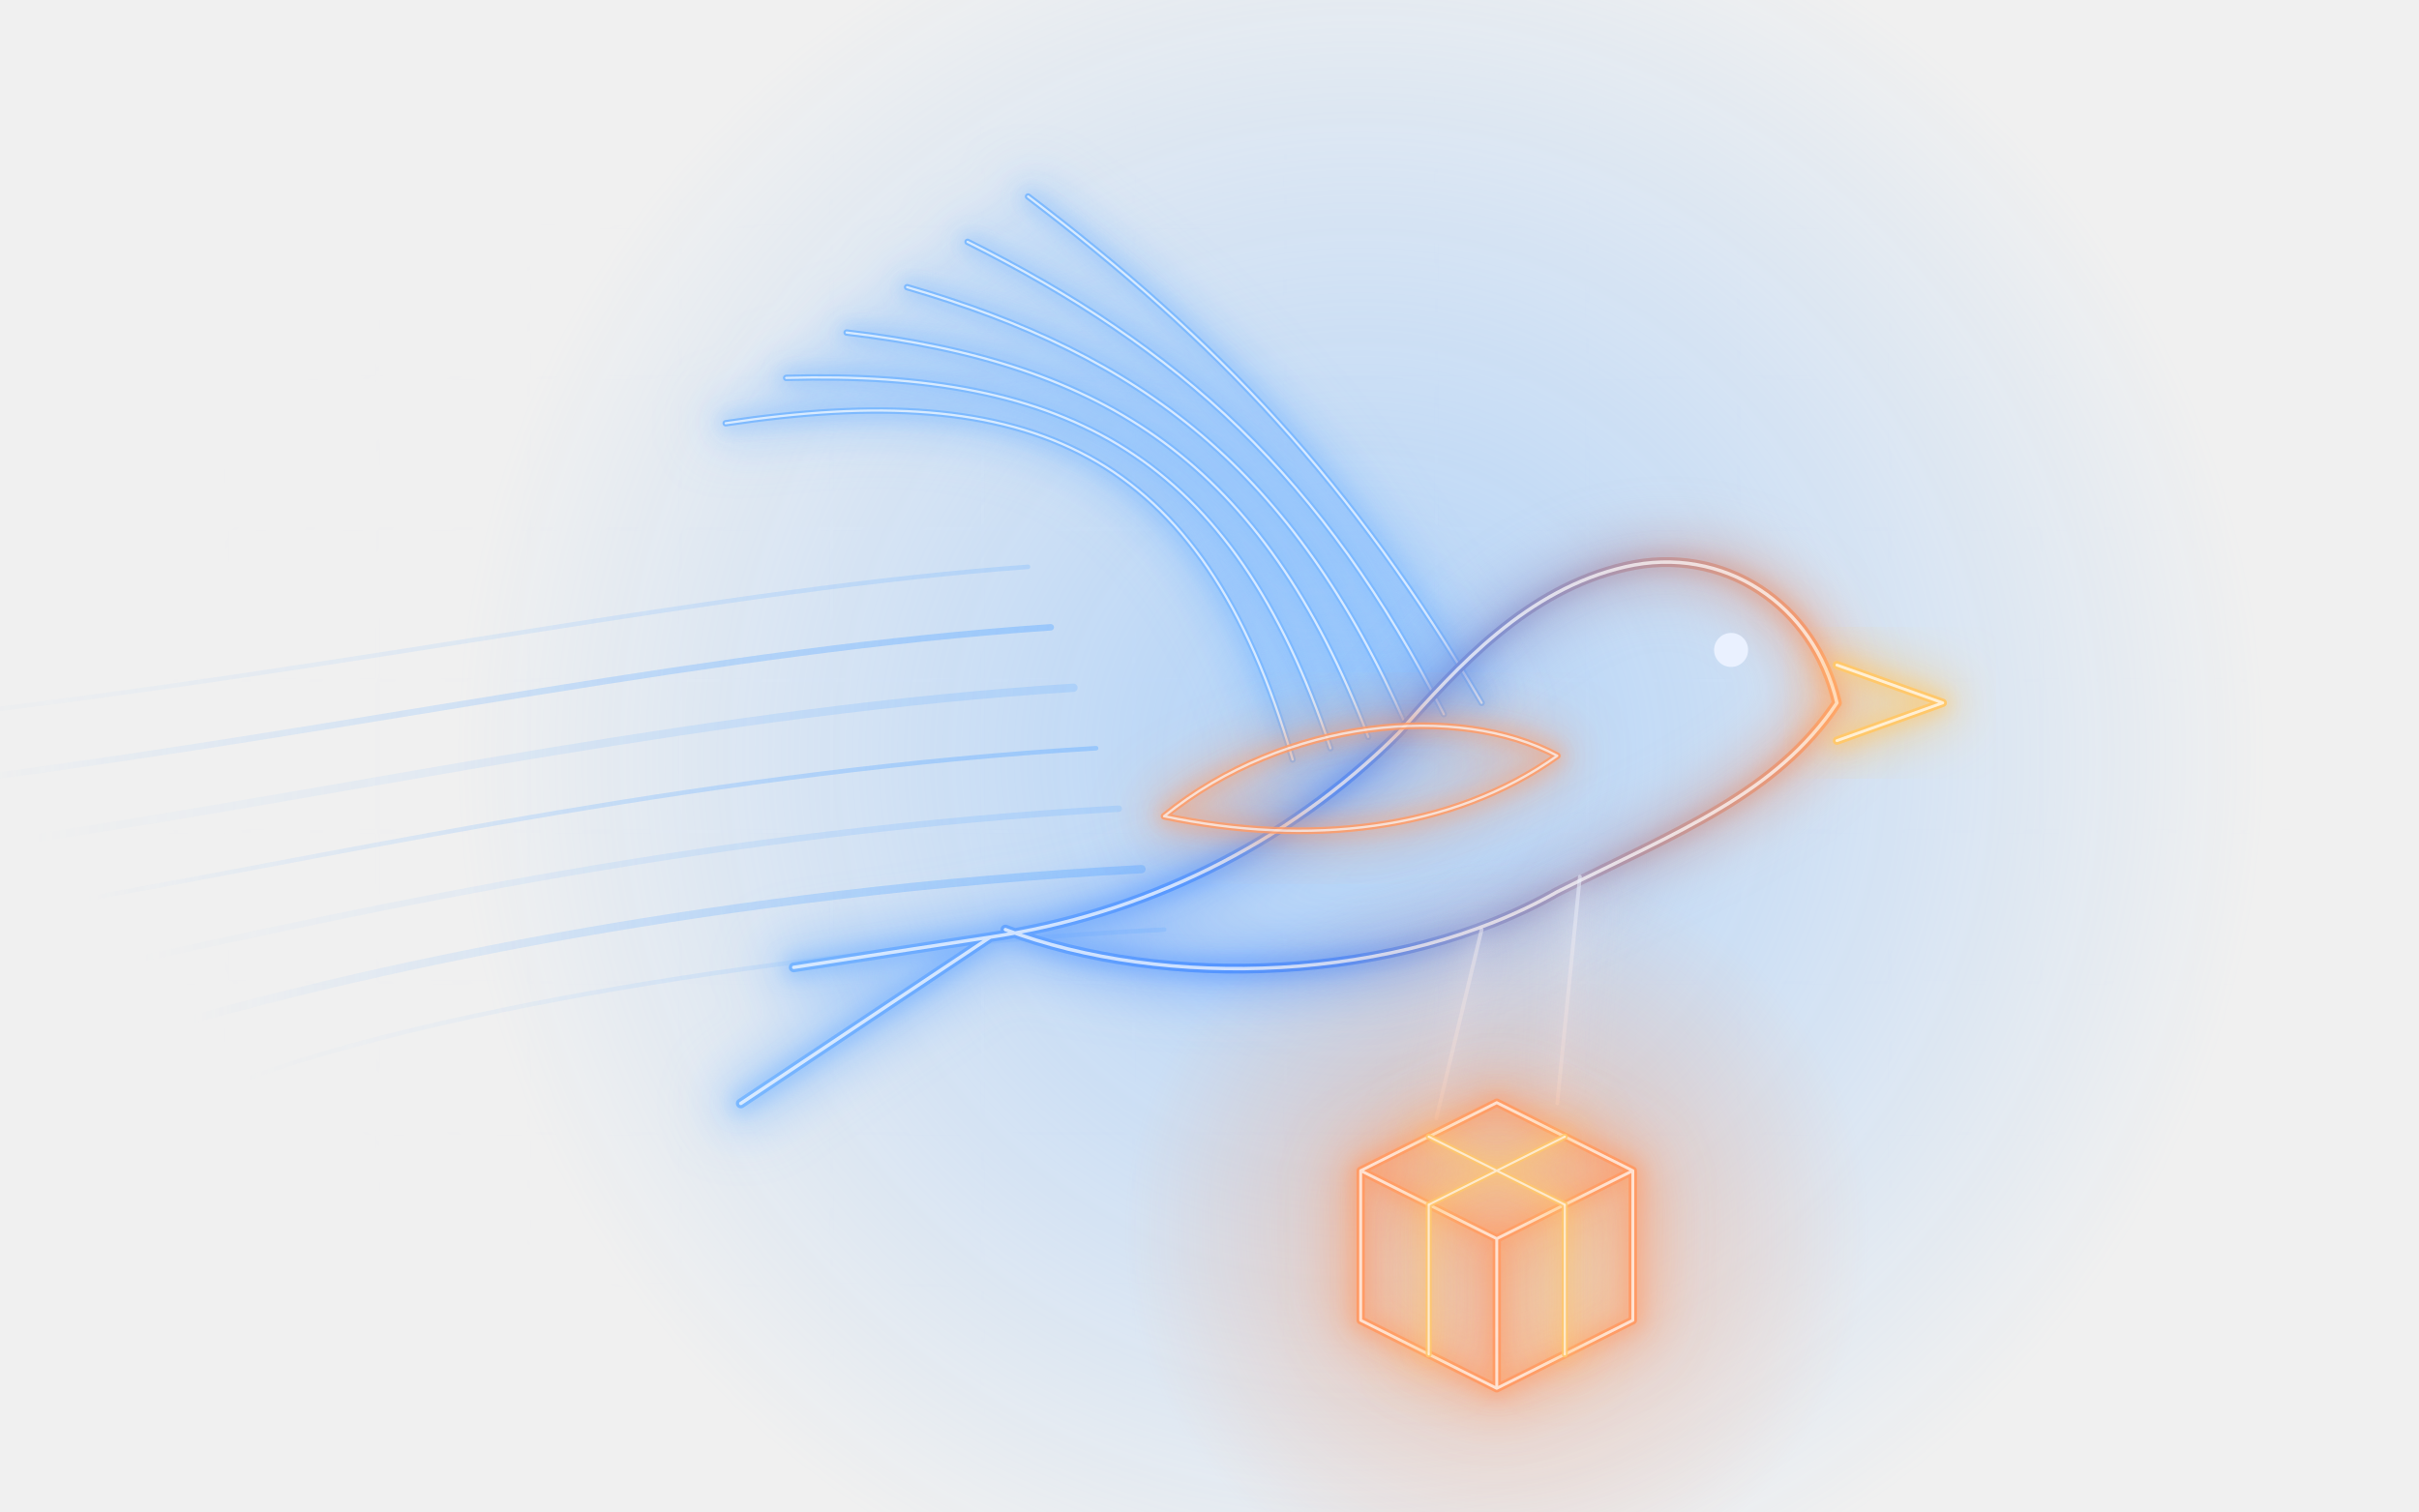
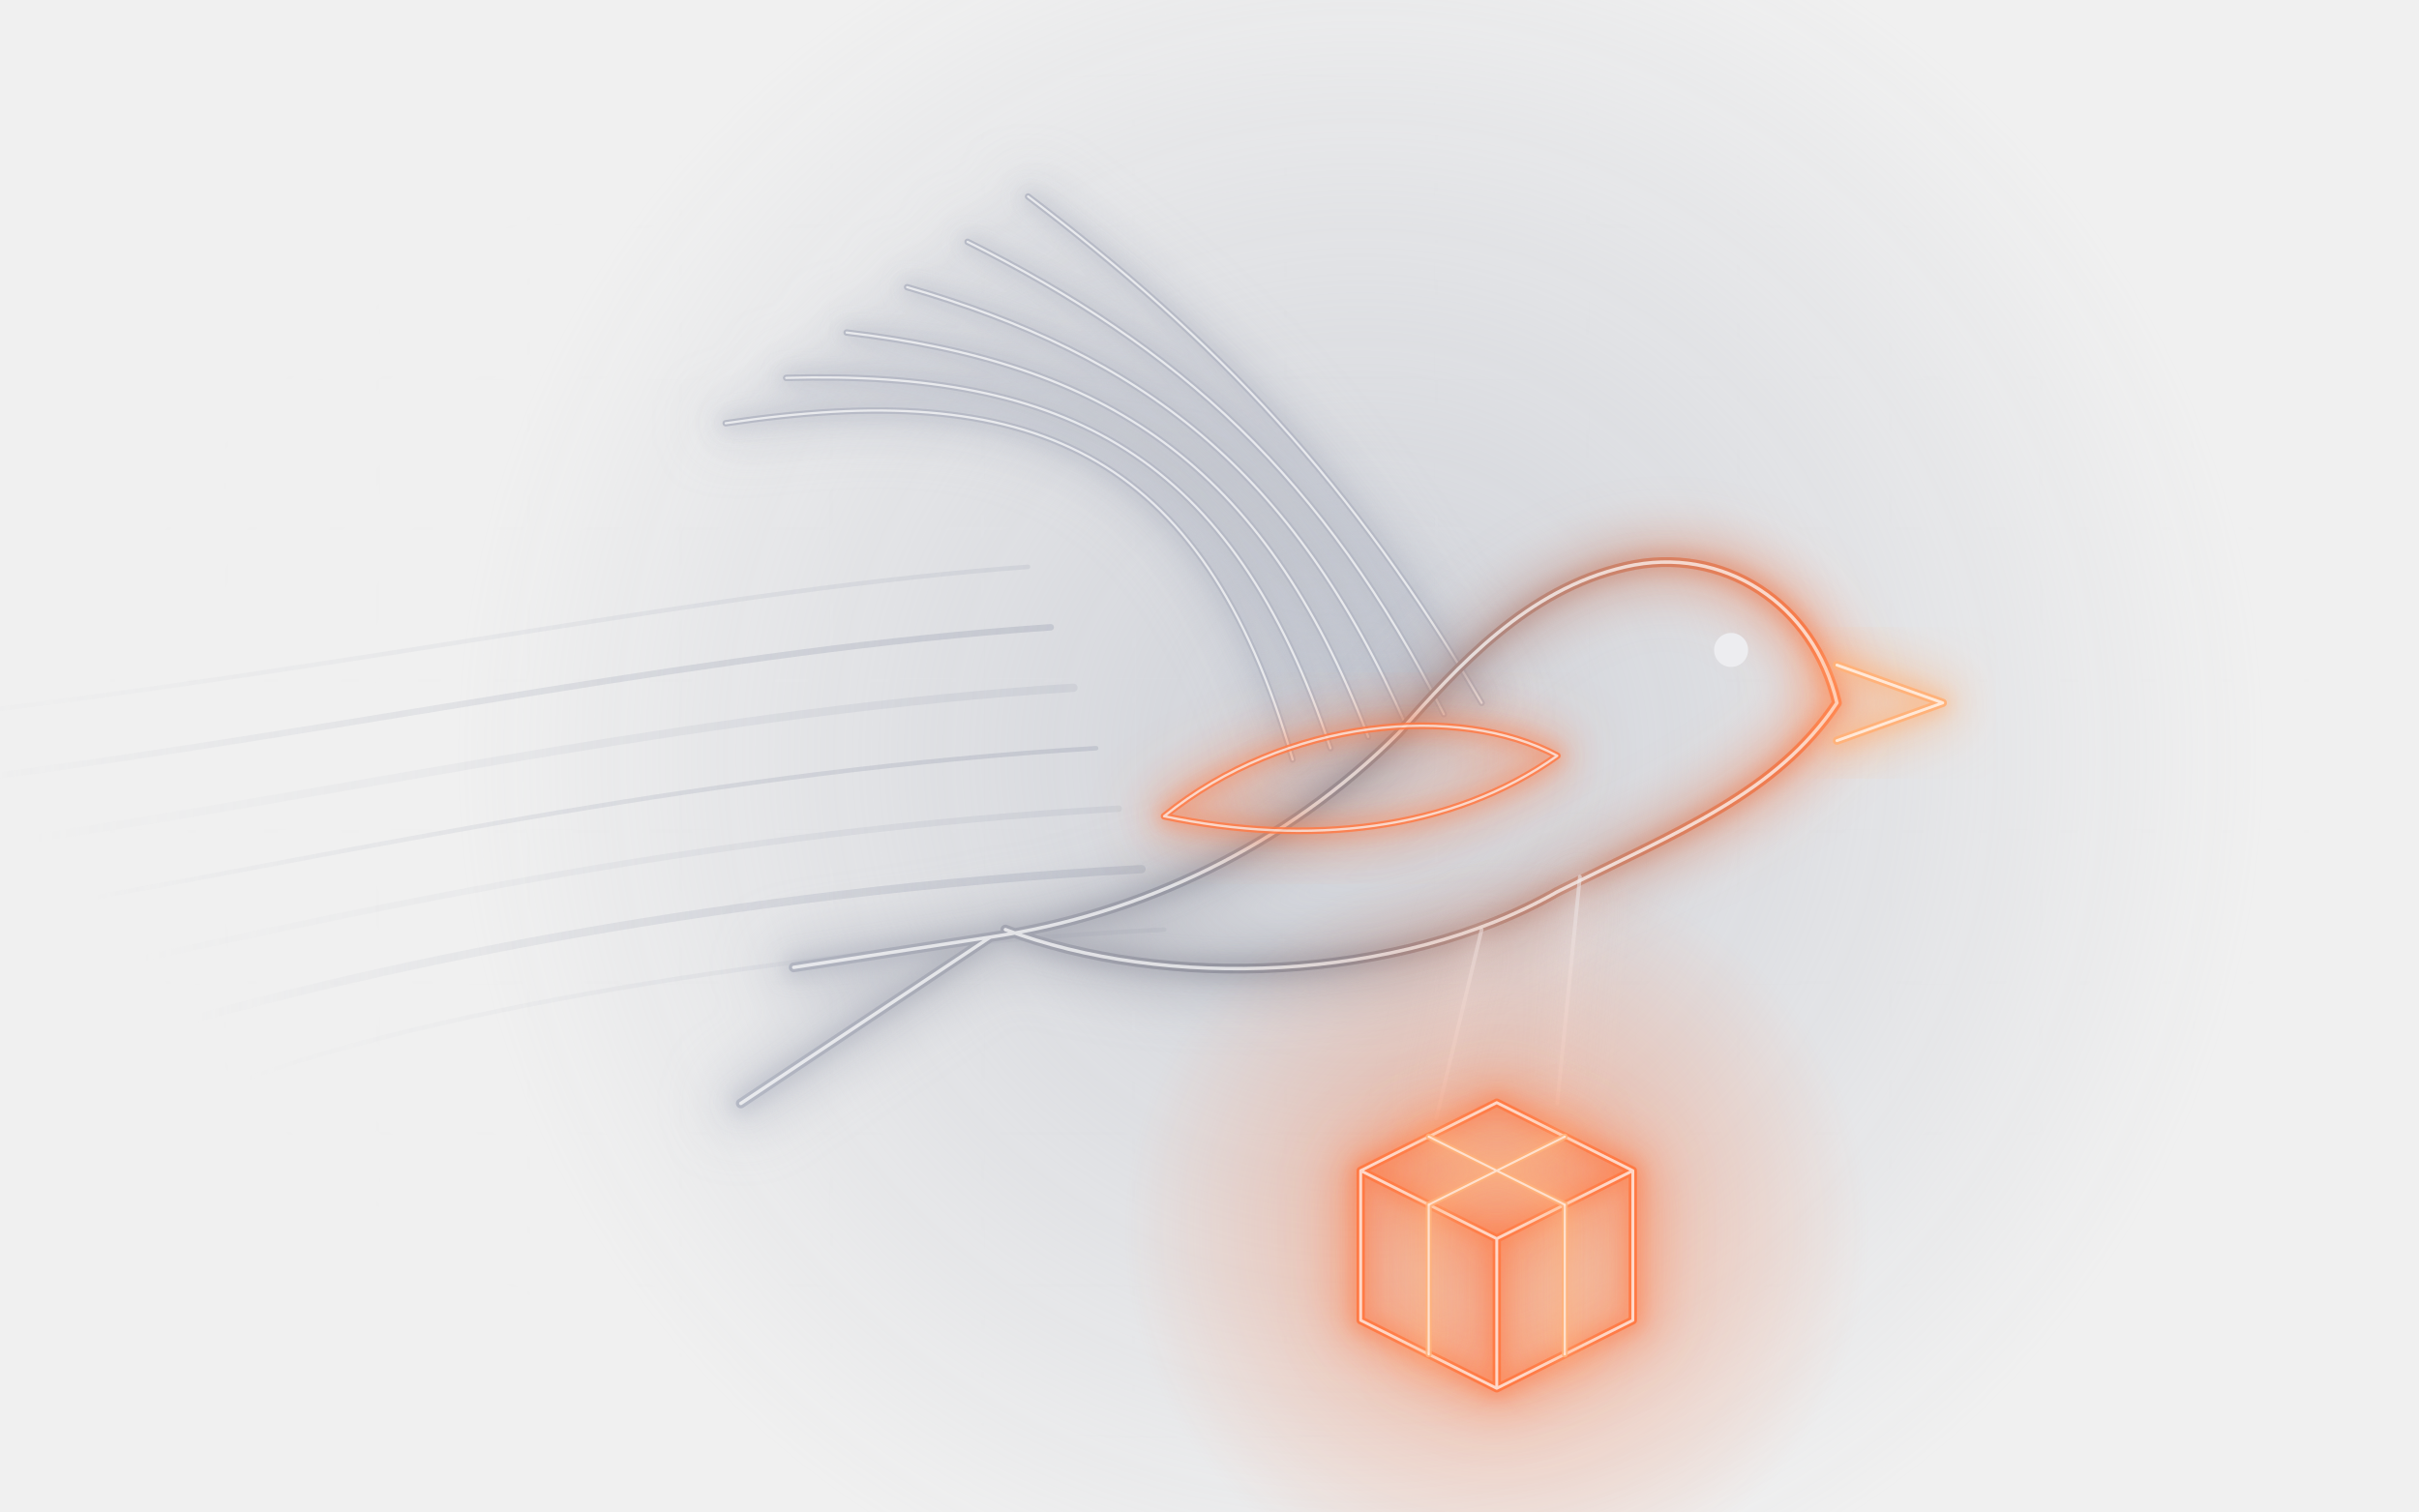
<svg xmlns="http://www.w3.org/2000/svg" viewBox="0 0 640 400" width="640" height="400" role="img" aria-labelledby="l1t">
  <defs>
    <linearGradient id="l1g" x1="0" y1="0" x2="1" y2="0">
-       <stop offset="0" stop-color="#7AB8FF" />
-       <stop offset=".55" stop-color="#4C8DFF" />
-       <stop offset="1" stop-color="#FF9B66" />
+       <stop offset="0" stop-color="#B4B8C4" />
+       <stop offset=".55" stop-color="#8D8D98" />
+       <stop offset="1" stop-color="#FF7A45" />
    </linearGradient>
    <linearGradient id="l1fade" x1="0" y1="0" x2="1" y2="0">
-       <stop offset="0" stop-color="#7AB8FF" stop-opacity="0" />
-       <stop offset="1" stop-color="#7AB8FF" stop-opacity=".9" />
+       <stop offset="0" stop-color="#B4B8C4" stop-opacity="0" />
+       <stop offset="1" stop-color="#B4B8C4" stop-opacity=".9" />
    </linearGradient>
    <linearGradient id="l1fadeC" x1="0" y1="0" x2="1" y2="0">
-       <stop offset="0" stop-color="#FF9B66" stop-opacity="0" />
-       <stop offset="1" stop-color="#FF9B66" stop-opacity=".95" />
+       <stop offset="0" stop-color="#FF7A45" stop-opacity="0" />
+       <stop offset="1" stop-color="#FF7A45" stop-opacity=".95" />
    </linearGradient>
    <radialGradient id="l1r">
-       <stop offset="0" stop-color="#7AB8FF" stop-opacity="0.55" />
-       <stop offset="1" stop-color="#7AB8FF" stop-opacity="0" />
+       <stop offset="0" stop-color="#B4B8C4" stop-opacity="0.55" />
+       <stop offset="1" stop-color="#B4B8C4" stop-opacity="0" />
    </radialGradient>
    <radialGradient id="l1rc">
-       <stop offset="0" stop-color="#FF9B66" stop-opacity="0.5" />
-       <stop offset="1" stop-color="#FF9B66" stop-opacity="0" />
+       <stop offset="0" stop-color="#FF7A45" stop-opacity="0.5" />
+       <stop offset="1" stop-color="#FF7A45" stop-opacity="0" />
    </radialGradient>
    <filter id="l1b" x="-50%" y="-50%" width="200%" height="200%">
      <feGaussianBlur stdDeviation="7" />
    </filter>
    <filter id="l1b2" x="-50%" y="-50%" width="200%" height="200%">
      <feGaussianBlur stdDeviation="2.4" />
    </filter>
  </defs>
  <defs>
    <radialGradient id="l1m" cx="0.5" cy="0.5" r="0.469" gradientUnits="objectBoundingBox">
      <stop offset="0" stop-color="#fff" />
      <stop offset="1" stop-color="#000" />
    </radialGradient>
    <mask id="l1mk">
      <rect width="640" height="400" fill="url(#l1m)" />
    </mask>
  </defs>
-   <path d="M20 0V400M60 0V400M100 0V400M140 0V400M180 0V400M220 0V400M260 0V400M300 0V400M340 0V400M380 0V400M420 0V400M460 0V400M500 0V400M540 0V400M580 0V400M620 0V400M0 20H640M0 60H640M0 100H640M0 140H640M0 180H640M0 220H640M0 260H640M0 300H640M0 340H640M0 380H640" stroke="rgba(234,241,255,.07)" stroke-width="1" mask="url(#l1mk)" />
+   <path d="M20 0V400M60 0V400M100 0V400M140 0V400M180 0V400M220 0V400M260 0V400M300 0V400M340 0V400M380 0V400M420 0V400M460 0V400M500 0V400M540 0V400M580 0V400M620 0V400M0 20H640M0 60H640M0 100H640M0 140H640M0 180H640M0 220H640M0 260H640M0 300H640M0 340H640M0 380H640" stroke="rgba(237,237,240,.06)" stroke-width="1" mask="url(#l1mk)" />
  <circle cx="360" cy="200" r="240" fill="url(#l1r)" />
  <path d="M-20.0 190.0 C100.0 176.0 190.0 156.0 272.0 150.0" fill="none" stroke="url(#l1fade)" stroke-width="1.2" stroke-linecap="round" opacity="0.35" />
  <path d="M-6.0 206.0 C100.0 192.0 190.0 172.0 278.0 166.0" fill="none" stroke="url(#l1fade)" stroke-width="1.7" stroke-linecap="round" opacity="0.65" />
  <path d="M8.0 222.0 C100.0 208.0 190.0 188.0 284.0 182.0" fill="none" stroke="url(#l1fade)" stroke-width="2.2" stroke-linecap="round" opacity="0.35" />
  <path d="M22.0 238.0 C100.0 224.0 190.0 204.0 290.0 198.0" fill="none" stroke="url(#l1fade)" stroke-width="1.2" stroke-linecap="round" opacity="0.65" />
  <path d="M36.0 254.0 C100.0 240.0 190.0 220.0 296.0 214.0" fill="none" stroke="url(#l1fade)" stroke-width="1.7" stroke-linecap="round" opacity="0.35" />
  <path d="M50.0 270.0 C100.0 256.0 190.0 236.0 302.0 230.0" fill="none" stroke="url(#l1fade)" stroke-width="2.2" stroke-linecap="round" opacity="0.65" />
  <path d="M64.0 286.0 C100.0 272.0 190.0 252.0 308.0 246.0" fill="none" stroke="url(#l1fade)" stroke-width="1.2" stroke-linecap="round" opacity="0.35" />
  <g opacity="0.95">
-     <path d="M392.0 186.0 C358.0 128.0 322.0 90.0 272.0 52.0M382.0 189.0 C350.0 126.0 312.0 92.0 256.0 64.0M372.0 192.0 C342.0 124.0 302.0 94.0 240.0 76.0M362.0 195.0 C334.0 122.0 292.0 96.0 224.0 88.0M352.0 198.0 C326.0 120.0 282.0 98.0 208.0 100.0M342.0 201.0 C318.0 118.0 272.0 100.0 192.0 112.0" fill="none" stroke="#7AB8FF" stroke-width="8.5" stroke-linecap="round" stroke-linejoin="round" opacity="0.5" filter="url(#l1b)" />
-     <path d="M392.0 186.0 C358.0 128.0 322.0 90.0 272.0 52.0M382.0 189.0 C350.0 126.0 312.0 92.0 256.0 64.0M372.0 192.0 C342.0 124.0 302.0 94.0 240.0 76.0M362.0 195.0 C334.0 122.0 292.0 96.0 224.0 88.0M352.0 198.0 C326.0 120.0 282.0 98.0 208.0 100.0M342.0 201.0 C318.0 118.0 272.0 100.0 192.0 112.0" fill="none" stroke="#7AB8FF" stroke-width="3.4" stroke-linecap="round" stroke-linejoin="round" opacity="0.55" filter="url(#l1b2)" />
-     <path d="M392.0 186.0 C358.0 128.0 322.0 90.0 272.0 52.0M382.0 189.0 C350.0 126.0 312.0 92.0 256.0 64.0M372.0 192.0 C342.0 124.0 302.0 94.0 240.0 76.0M362.0 195.0 C334.0 122.0 292.0 96.0 224.0 88.0M352.0 198.0 C326.0 120.0 282.0 98.0 208.0 100.0M342.0 201.0 C318.0 118.0 272.0 100.0 192.0 112.0" fill="none" stroke="#7AB8FF" stroke-width="1.7" stroke-linecap="round" stroke-linejoin="round" />
+     <path d="M392.0 186.0 C358.0 128.0 322.0 90.0 272.0 52.0M382.0 189.0 C350.0 126.0 312.0 92.0 256.0 64.0M372.0 192.0 C342.0 124.0 302.0 94.0 240.0 76.0M362.0 195.0 C334.0 122.0 292.0 96.0 224.0 88.0M352.0 198.0 C326.0 120.0 282.0 98.0 208.0 100.0M342.0 201.0 C318.0 118.0 272.0 100.0 192.0 112.0" fill="none" stroke="#B4B8C4" stroke-width="8.5" stroke-linecap="round" stroke-linejoin="round" opacity="0.5" filter="url(#l1b)" />
+     <path d="M392.0 186.0 C358.0 128.0 322.0 90.0 272.0 52.0M382.0 189.0 C350.0 126.0 312.0 92.0 256.0 64.0M372.0 192.0 C342.0 124.0 302.0 94.0 240.0 76.0M362.0 195.0 C334.0 122.0 292.0 96.0 224.0 88.0M352.0 198.0 C326.0 120.0 282.0 98.0 208.0 100.0M342.0 201.0 C318.0 118.0 272.0 100.0 192.0 112.0" fill="none" stroke="#B4B8C4" stroke-width="3.4" stroke-linecap="round" stroke-linejoin="round" opacity="0.55" filter="url(#l1b2)" />
+     <path d="M392.0 186.0 C358.0 128.0 322.0 90.0 272.0 52.0M382.0 189.0 C350.0 126.0 312.0 92.0 256.0 64.0M372.0 192.0 C342.0 124.0 302.0 94.0 240.0 76.0M362.0 195.0 C334.0 122.0 292.0 96.0 224.0 88.0M352.0 198.0 C326.0 120.0 282.0 98.0 208.0 100.0M342.0 201.0 C318.0 118.0 272.0 100.0 192.0 112.0" fill="none" stroke="#B4B8C4" stroke-width="1.7" stroke-linecap="round" stroke-linejoin="round" />
    <path d="M392.0 186.0 C358.0 128.0 322.0 90.0 272.0 52.0M382.0 189.0 C350.0 126.0 312.0 92.0 256.0 64.0M372.0 192.0 C342.0 124.0 302.0 94.0 240.0 76.0M362.0 195.0 C334.0 122.0 292.0 96.0 224.0 88.0M352.0 198.0 C326.0 120.0 282.0 98.0 208.0 100.0M342.0 201.0 C318.0 118.0 272.0 100.0 192.0 112.0" fill="none" stroke="#FFFFFF" stroke-width="0.595" stroke-linecap="round" stroke-linejoin="round" opacity=".7" />
  </g>
  <g opacity="1">
    <path d="M486.0 186.0 C480.0 160.0 456.0 144.0 430.0 150.0 C404.0 156.0 386.0 176.0 370.0 194.0 C340.0 224.0 302.0 242.0 262.0 248.0 L210.0 256.0 M262.0 248.0 L196.0 292.0 M266.0 246.0 C308.0 262.0 370.0 260.0 412.0 236.0 C444.0 220.0 470.0 210.0 486.0 186.0" fill="none" stroke="url(#l1g)" stroke-width="13" stroke-linecap="round" stroke-linejoin="round" opacity="0.5" filter="url(#l1b)" />
    <path d="M486.0 186.0 C480.0 160.0 456.0 144.0 430.0 150.0 C404.0 156.0 386.0 176.0 370.0 194.0 C340.0 224.0 302.0 242.0 262.0 248.0 L210.0 256.0 M262.0 248.0 L196.0 292.0 M266.0 246.0 C308.0 262.0 370.0 260.0 412.0 236.0 C444.0 220.0 470.0 210.0 486.0 186.0" fill="none" stroke="url(#l1g)" stroke-width="5.2" stroke-linecap="round" stroke-linejoin="round" opacity="0.55" filter="url(#l1b2)" />
    <path d="M486.0 186.0 C480.0 160.0 456.0 144.0 430.0 150.0 C404.0 156.0 386.0 176.0 370.0 194.0 C340.0 224.0 302.0 242.0 262.0 248.0 L210.0 256.0 M262.0 248.0 L196.0 292.0 M266.0 246.0 C308.0 262.0 370.0 260.0 412.0 236.0 C444.0 220.0 470.0 210.0 486.0 186.0" fill="none" stroke="url(#l1g)" stroke-width="2.6" stroke-linecap="round" stroke-linejoin="round" />
    <path d="M486.0 186.0 C480.0 160.0 456.0 144.0 430.0 150.0 C404.0 156.0 386.0 176.0 370.0 194.0 C340.0 224.0 302.0 242.0 262.0 248.0 L210.0 256.0 M262.0 248.0 L196.0 292.0 M266.0 246.0 C308.0 262.0 370.0 260.0 412.0 236.0 C444.0 220.0 470.0 210.0 486.0 186.0" fill="none" stroke="#FFFFFF" stroke-width="0.91" stroke-linecap="round" stroke-linejoin="round" opacity=".7" />
  </g>
  <g opacity="1">
-     <path d="M486.0 176.0 L514.0 186.0 L486.0 196.0" fill="none" stroke="#FFC86B" stroke-width="11" stroke-linecap="round" stroke-linejoin="round" opacity="0.5" filter="url(#l1b)" />
-     <path d="M486.0 176.0 L514.0 186.0 L486.0 196.0" fill="none" stroke="#FFC86B" stroke-width="4.4" stroke-linecap="round" stroke-linejoin="round" opacity="0.55" filter="url(#l1b2)" />
-     <path d="M486.0 176.0 L514.0 186.0 L486.0 196.0" fill="none" stroke="#FFC86B" stroke-width="2.2" stroke-linecap="round" stroke-linejoin="round" />
+     <path d="M486.0 176.0 L514.0 186.0 L486.0 196.0" fill="none" stroke="#FFB27A" stroke-width="11" stroke-linecap="round" stroke-linejoin="round" opacity="0.5" filter="url(#l1b)" />
+     <path d="M486.0 176.0 L514.0 186.0 L486.0 196.0" fill="none" stroke="#FFB27A" stroke-width="4.4" stroke-linecap="round" stroke-linejoin="round" opacity="0.55" filter="url(#l1b2)" />
+     <path d="M486.0 176.0 L514.0 186.0 L486.0 196.0" fill="none" stroke="#FFB27A" stroke-width="2.2" stroke-linecap="round" stroke-linejoin="round" />
    <path d="M486.0 176.0 L514.0 186.0 L486.0 196.0" fill="none" stroke="#FFFFFF" stroke-width="0.77" stroke-linecap="round" stroke-linejoin="round" opacity=".7" />
  </g>
-   <circle cx="458" cy="172" r="4.5" fill="#EAF1FF" />
+   <circle cx="458" cy="172" r="4.5" fill="#EDEDF0" />
  <g opacity="0.9">
-     <path d="M412.0 200.0 C386.0 186.0 340.0 190.0 308.0 216.0 C346.0 224.0 384.0 220.0 412.0 200.0 Z" fill="none" stroke="#FF9B66" stroke-width="9" stroke-linecap="round" stroke-linejoin="round" opacity="0.5" filter="url(#l1b)" />
-     <path d="M412.0 200.0 C386.0 186.0 340.0 190.0 308.0 216.0 C346.0 224.0 384.0 220.0 412.0 200.0 Z" fill="none" stroke="#FF9B66" stroke-width="3.6" stroke-linecap="round" stroke-linejoin="round" opacity="0.55" filter="url(#l1b2)" />
-     <path d="M412.0 200.0 C386.0 186.0 340.0 190.0 308.0 216.0 C346.0 224.0 384.0 220.0 412.0 200.0 Z" fill="none" stroke="#FF9B66" stroke-width="1.8" stroke-linecap="round" stroke-linejoin="round" />
+     <path d="M412.0 200.0 C386.0 186.0 340.0 190.0 308.0 216.0 C346.0 224.0 384.0 220.0 412.0 200.0 Z" fill="none" stroke="#FF7A45" stroke-width="9" stroke-linecap="round" stroke-linejoin="round" opacity="0.5" filter="url(#l1b)" />
+     <path d="M412.0 200.0 C386.0 186.0 340.0 190.0 308.0 216.0 C346.0 224.0 384.0 220.0 412.0 200.0 Z" fill="none" stroke="#FF7A45" stroke-width="3.6" stroke-linecap="round" stroke-linejoin="round" opacity="0.55" filter="url(#l1b2)" />
+     <path d="M412.0 200.0 C386.0 186.0 340.0 190.0 308.0 216.0 C346.0 224.0 384.0 220.0 412.0 200.0 Z" fill="none" stroke="#FF7A45" stroke-width="1.8" stroke-linecap="round" stroke-linejoin="round" />
    <path d="M412.0 200.0 C386.0 186.0 340.0 190.0 308.0 216.0 C346.0 224.0 384.0 220.0 412.0 200.0 Z" fill="none" stroke="#FFFFFF" stroke-width="0.63" stroke-linecap="round" stroke-linejoin="round" opacity=".7" />
  </g>
  <g opacity="0.6">
-     <path d="M392.0 246.0 L380.0 296.0 M418.0 232.0 L412.0 292.0" fill="none" stroke="#EAF1FF" stroke-width="5" stroke-linecap="round" stroke-linejoin="round" opacity="0.5" filter="url(#l1b)" />
-     <path d="M392.0 246.0 L380.0 296.0 M418.0 232.0 L412.0 292.0" fill="none" stroke="#EAF1FF" stroke-width="2" stroke-linecap="round" stroke-linejoin="round" opacity="0.55" filter="url(#l1b2)" />
-     <path d="M392.0 246.0 L380.0 296.0 M418.0 232.0 L412.0 292.0" fill="none" stroke="#EAF1FF" stroke-width="1" stroke-linecap="round" stroke-linejoin="round" />
+     <path d="M392.0 246.0 L380.0 296.0 M418.0 232.0 L412.0 292.0" fill="none" stroke="#EDEDF0" stroke-width="5" stroke-linecap="round" stroke-linejoin="round" opacity="0.5" filter="url(#l1b)" />
+     <path d="M392.0 246.0 L380.0 296.0 M418.0 232.0 L412.0 292.0" fill="none" stroke="#EDEDF0" stroke-width="2" stroke-linecap="round" stroke-linejoin="round" opacity="0.55" filter="url(#l1b2)" />
+     <path d="M392.0 246.0 L380.0 296.0 M418.0 232.0 L412.0 292.0" fill="none" stroke="#EDEDF0" stroke-width="1" stroke-linecap="round" stroke-linejoin="round" />
  </g>
  <circle cx="396" cy="326" r="99" fill="url(#l1rc)" />
-   <path d="M360 309.8 L396 291.8 L432 309.8 L396 327.8 Z" fill="#FF9B66" opacity=".2" />
-   <path d="M360 309.8 L396 327.8 L396 367.4 L360 349.4 Z" fill="#FF9B66" opacity=".1" />
-   <path d="M432 309.8 L396 327.8 L396 367.4 L432 349.4 Z" fill="#FFC86B" opacity=".14" />
+   <path d="M360 309.8 L396 291.8 L432 309.8 L396 327.8 Z" fill="#FF7A45" opacity=".2" />
+   <path d="M360 309.8 L396 327.8 L396 367.4 L360 349.4 Z" fill="#FF7A45" opacity=".1" />
+   <path d="M432 309.8 L396 327.8 L396 367.4 L432 349.4 Z" fill="#FFB27A" opacity=".14" />
  <g opacity="1">
-     <path d="M360 309.8 L396 291.8 L432 309.8 L396 327.8 ZM360 309.8 L396 327.8 L396 367.4 L360 349.4 ZM432 309.8 L396 327.8 L396 367.4 L432 349.4 Z" fill="none" stroke="#FF9B66" stroke-width="11" stroke-linecap="round" stroke-linejoin="round" opacity="0.5" filter="url(#l1b)" />
-     <path d="M360 309.8 L396 291.8 L432 309.8 L396 327.8 ZM360 309.8 L396 327.8 L396 367.4 L360 349.4 ZM432 309.8 L396 327.8 L396 367.4 L432 349.4 Z" fill="none" stroke="#FF9B66" stroke-width="4.4" stroke-linecap="round" stroke-linejoin="round" opacity="0.55" filter="url(#l1b2)" />
-     <path d="M360 309.8 L396 291.8 L432 309.8 L396 327.8 ZM360 309.8 L396 327.8 L396 367.4 L360 349.4 ZM432 309.8 L396 327.8 L396 367.4 L432 349.4 Z" fill="none" stroke="#FF9B66" stroke-width="2.2" stroke-linecap="round" stroke-linejoin="round" />
+     <path d="M360 309.8 L396 291.8 L432 309.8 L396 327.8 ZM360 309.8 L396 327.8 L396 367.4 L360 349.4 ZM432 309.8 L396 327.8 L396 367.4 L432 349.4 Z" fill="none" stroke="#FF7A45" stroke-width="11" stroke-linecap="round" stroke-linejoin="round" opacity="0.5" filter="url(#l1b)" />
+     <path d="M360 309.8 L396 291.8 L432 309.8 L396 327.8 ZM360 309.8 L396 327.8 L396 367.4 L360 349.4 ZM432 309.8 L396 327.8 L396 367.4 L432 349.4 Z" fill="none" stroke="#FF7A45" stroke-width="4.4" stroke-linecap="round" stroke-linejoin="round" opacity="0.55" filter="url(#l1b2)" />
+     <path d="M360 309.8 L396 291.8 L432 309.8 L396 327.8 ZM360 309.8 L396 327.8 L396 367.4 L360 349.4 ZM432 309.8 L396 327.8 L396 367.4 L432 349.4 Z" fill="none" stroke="#FF7A45" stroke-width="2.2" stroke-linecap="round" stroke-linejoin="round" />
    <path d="M360 309.8 L396 291.8 L432 309.8 L396 327.8 ZM360 309.8 L396 327.8 L396 367.4 L360 349.4 ZM432 309.8 L396 327.8 L396 367.4 L432 349.4 Z" fill="none" stroke="#FFFFFF" stroke-width="0.77" stroke-linecap="round" stroke-linejoin="round" opacity=".7" />
  </g>
  <g opacity="0.9">
-     <path d="M378 300.8 L414 318.8 L414 358.4 M414 300.8 L378 318.8 L378 358.4" fill="none" stroke="#FFC86B" stroke-width="8" stroke-linecap="round" stroke-linejoin="round" opacity="0.5" filter="url(#l1b)" />
-     <path d="M378 300.8 L414 318.8 L414 358.4 M414 300.8 L378 318.8 L378 358.4" fill="none" stroke="#FFC86B" stroke-width="3.2" stroke-linecap="round" stroke-linejoin="round" opacity="0.55" filter="url(#l1b2)" />
-     <path d="M378 300.8 L414 318.8 L414 358.4 M414 300.8 L378 318.8 L378 358.4" fill="none" stroke="#FFC86B" stroke-width="1.6" stroke-linecap="round" stroke-linejoin="round" />
+     <path d="M378 300.8 L414 318.8 L414 358.4 M414 300.8 L378 318.8 L378 358.4" fill="none" stroke="#FFB27A" stroke-width="8" stroke-linecap="round" stroke-linejoin="round" opacity="0.5" filter="url(#l1b)" />
+     <path d="M378 300.8 L414 318.8 L414 358.4 M414 300.8 L378 318.8 L378 358.4" fill="none" stroke="#FFB27A" stroke-width="3.2" stroke-linecap="round" stroke-linejoin="round" opacity="0.55" filter="url(#l1b2)" />
+     <path d="M378 300.8 L414 318.8 L414 358.4 M414 300.8 L378 318.8 L378 358.4" fill="none" stroke="#FFB27A" stroke-width="1.6" stroke-linecap="round" stroke-linejoin="round" />
    <path d="M378 300.8 L414 318.8 L414 358.4 M414 300.8 L378 318.8 L378 358.4" fill="none" stroke="#FFFFFF" stroke-width="0.56" stroke-linecap="round" stroke-linejoin="round" opacity=".7" />
  </g>
</svg>
